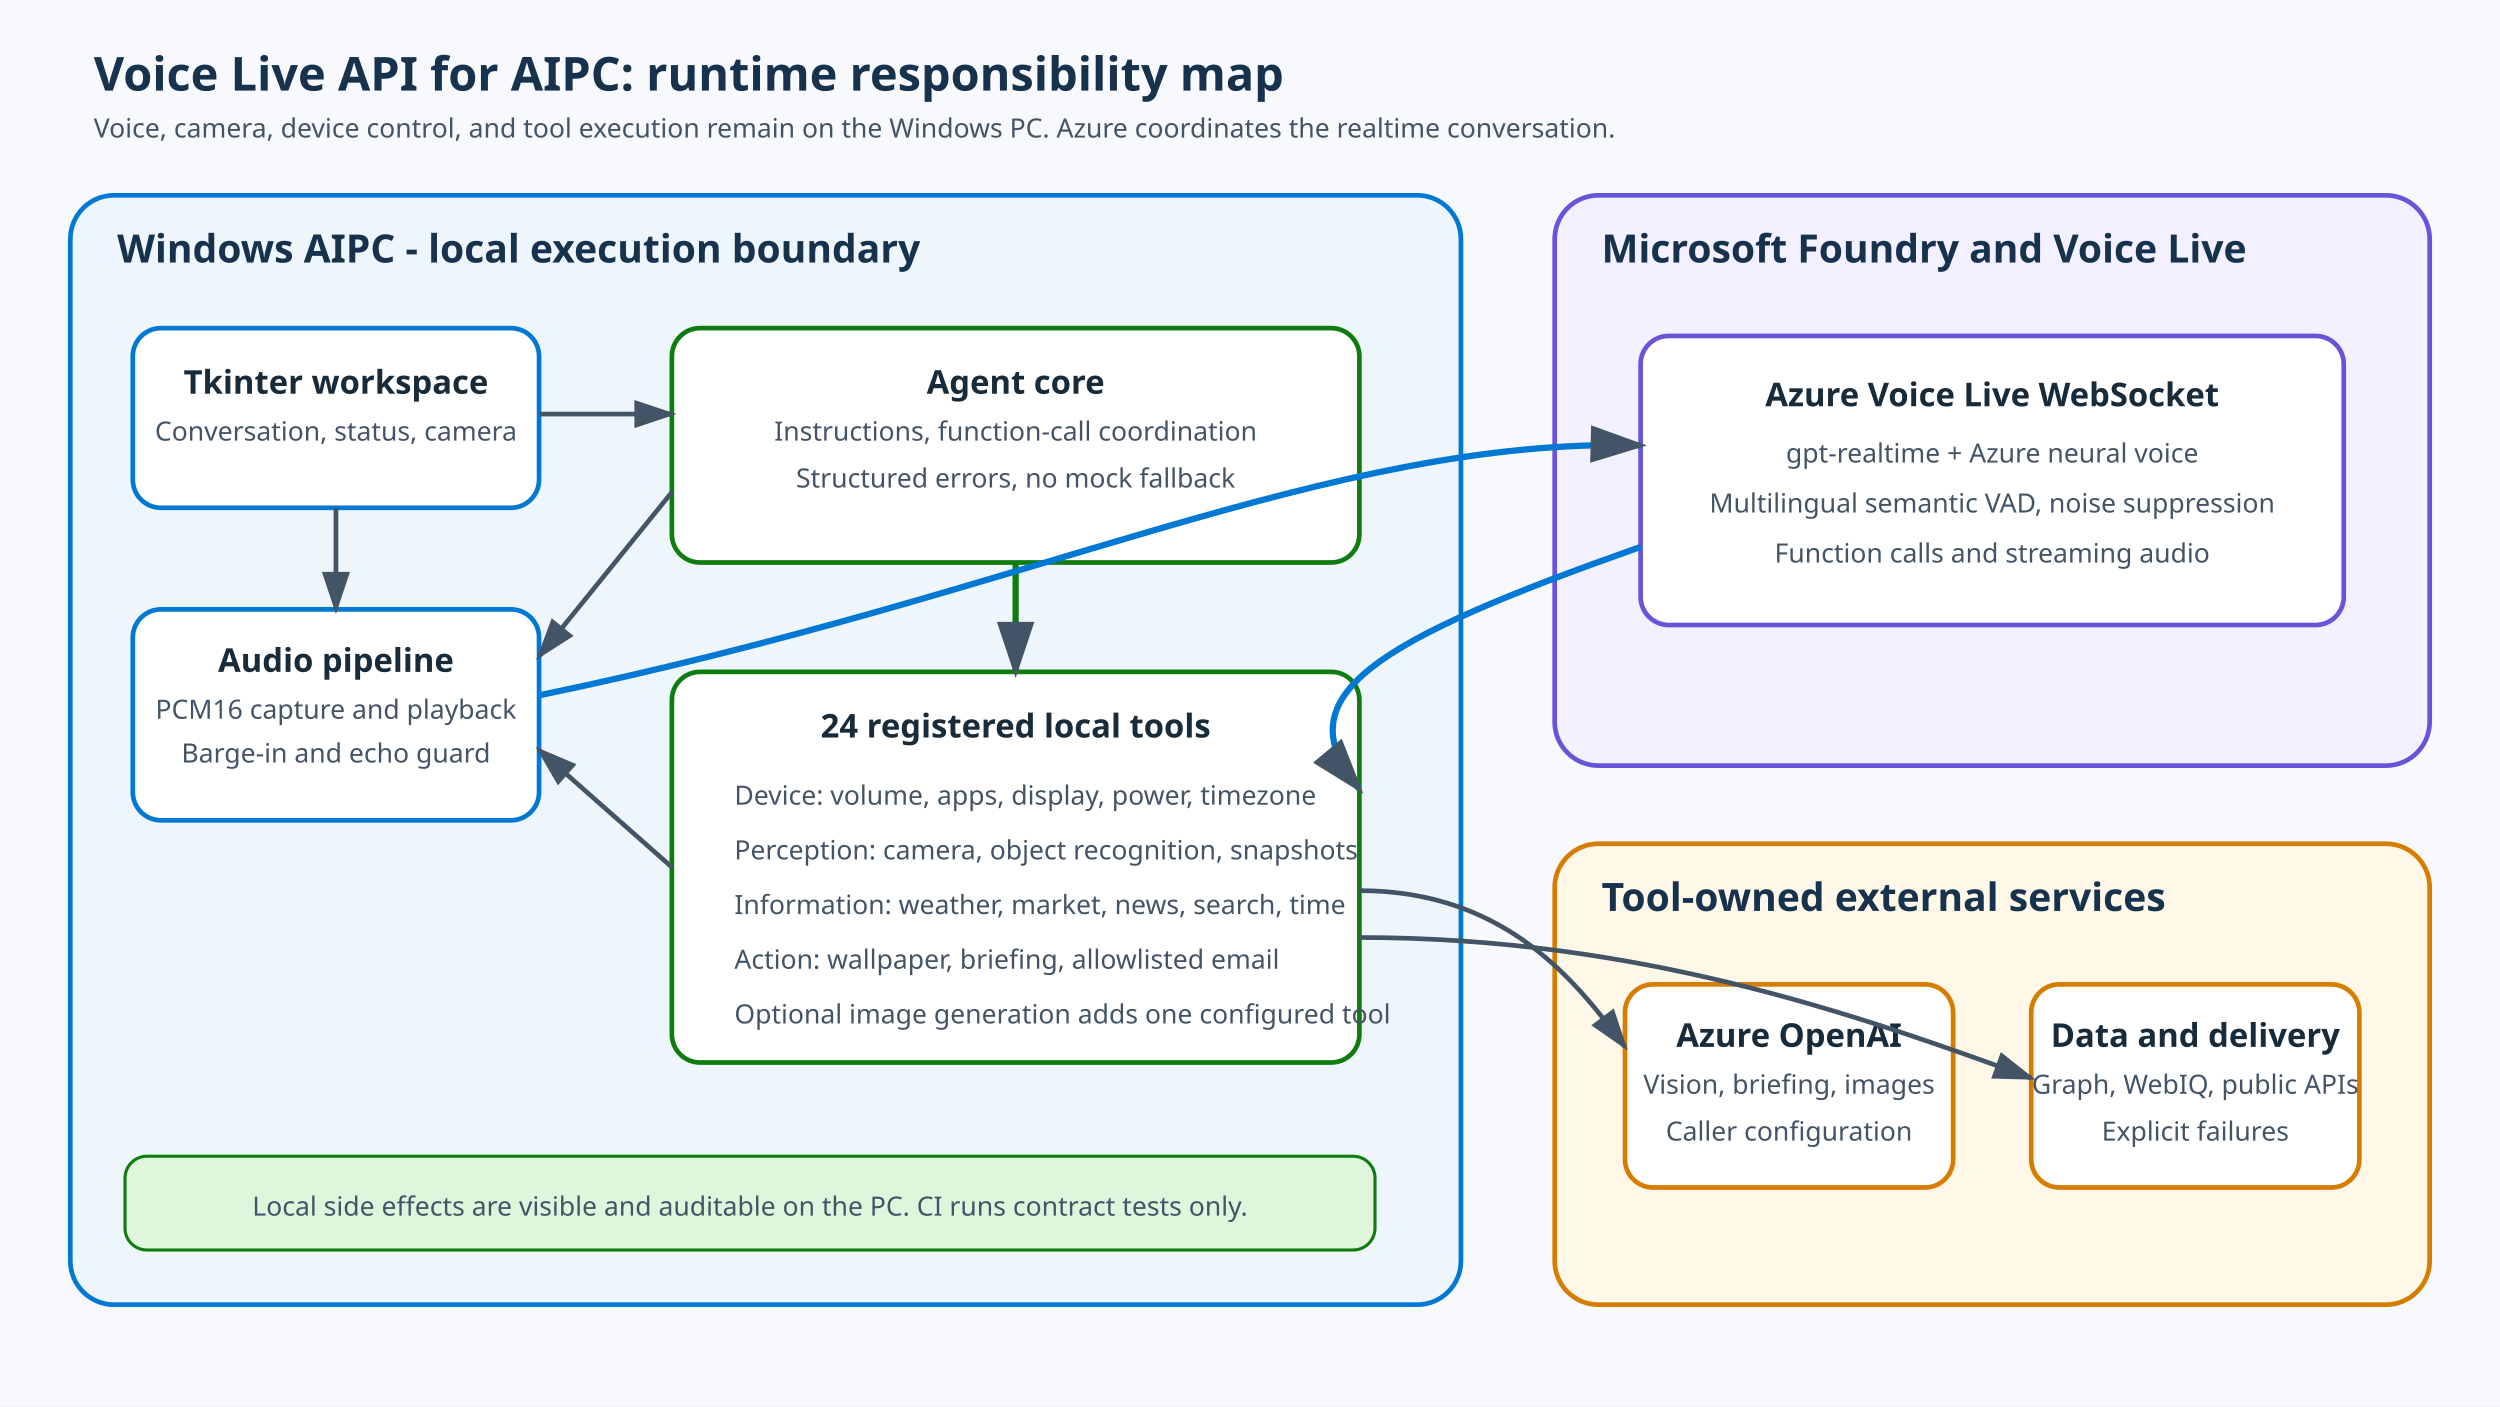
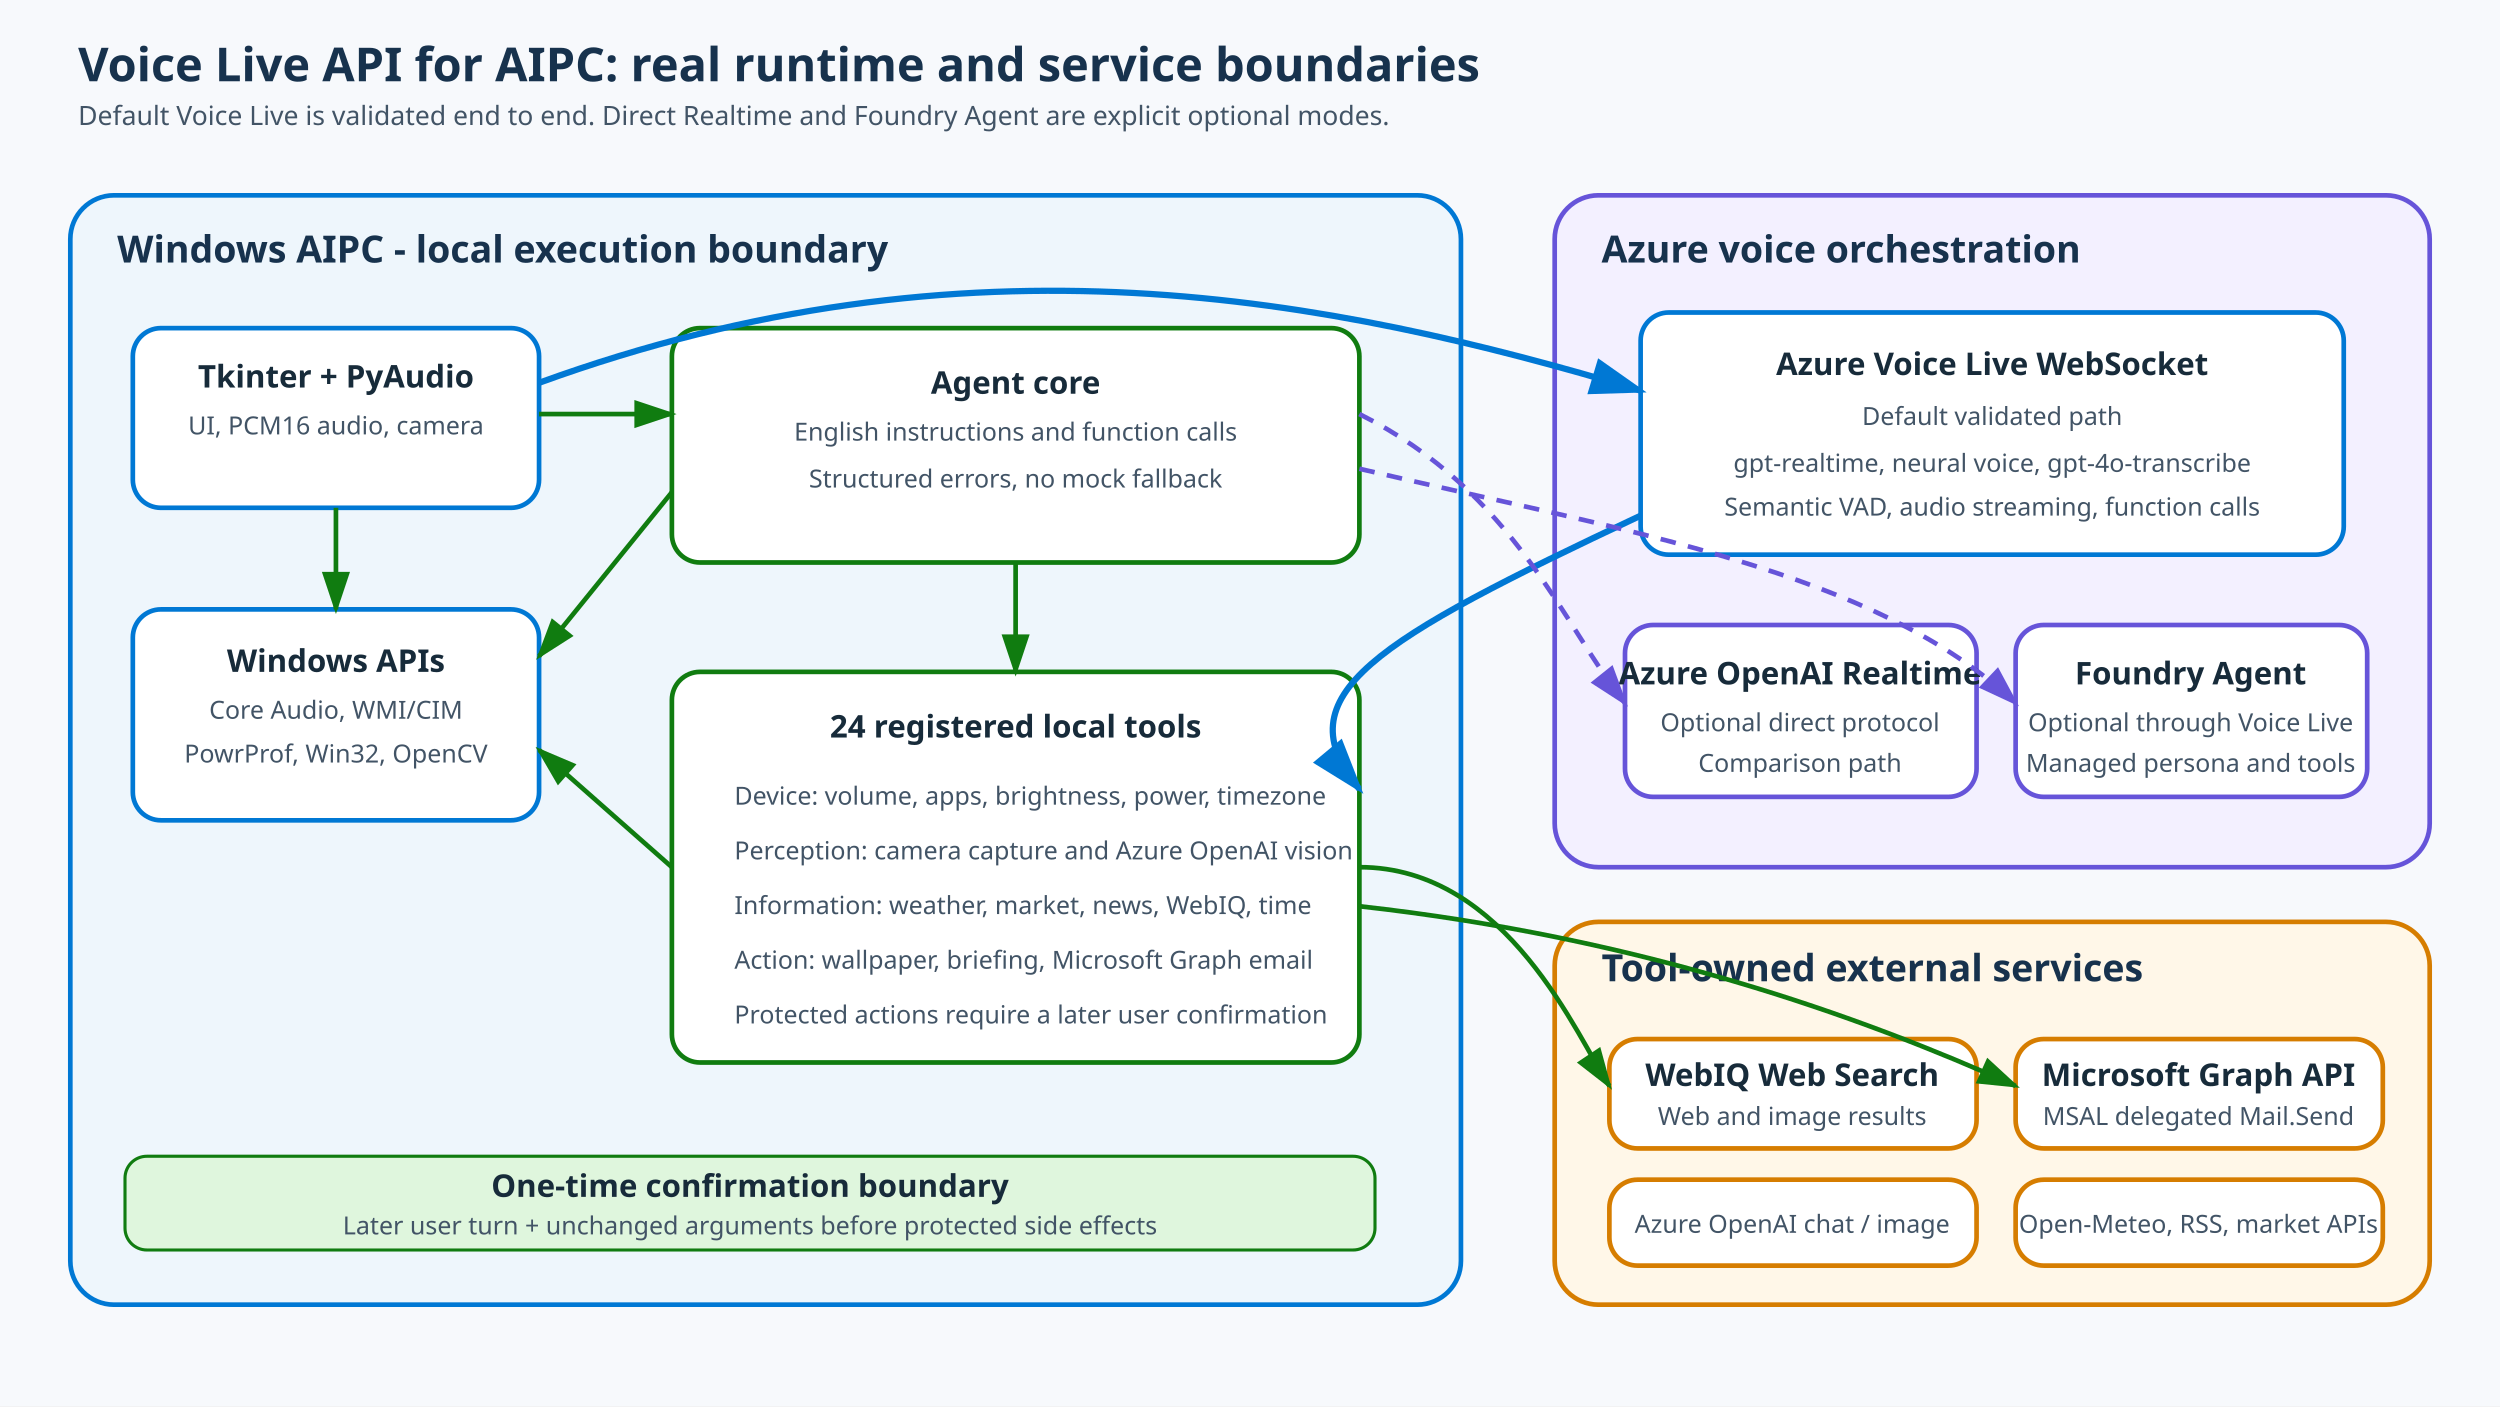
<svg xmlns="http://www.w3.org/2000/svg" width="1600" height="900" viewBox="0 0 1600 900" role="img" aria-labelledby="title desc">
  <defs>
-     <marker id="arrow" markerWidth="10" markerHeight="10" refX="8" refY="3" orient="auto" markerUnits="strokeWidth">
-       <path d="M0,0 L0,6 L9,3 z" fill="#425466" />
+     <marker id="arrow-blue" markerWidth="10" markerHeight="10" refX="8" refY="3" orient="auto" markerUnits="strokeWidth">
+       <path d="M0,0 L0,6 L9,3 z" fill="#0078d4" />
+     </marker>
+     <marker id="arrow-purple" markerWidth="10" markerHeight="10" refX="8" refY="3" orient="auto" markerUnits="strokeWidth">
+       <path d="M0,0 L0,6 L9,3 z" fill="#6654d9" />
+     </marker>
+     <marker id="arrow-green" markerWidth="10" markerHeight="10" refX="8" refY="3" orient="auto" markerUnits="strokeWidth">
+       <path d="M0,0 L0,6 L9,3 z" fill="#107c10" />
    </marker>
    <style>
      .band { stroke-width: 3; }
      .node { fill: #ffffff; stroke-width: 3; rx: 18; }
      .title { font: 700 30px 'Segoe UI', sans-serif; fill: #17324d; }
-       .band-title { font: 700 25px 'Segoe UI', sans-serif; fill: #17324d; }
-       .label { font: 600 21px 'Segoe UI', sans-serif; fill: #172b3a; }
-       .small { font: 400 17px 'Segoe UI', sans-serif; fill: #425466; }
-       .edge { fill: none; stroke: #425466; stroke-width: 3; marker-end: url(#arrow); }
-       .edge-blue { fill: none; stroke: #0078d4; stroke-width: 4; marker-end: url(#arrow); }
-       .edge-green { fill: none; stroke: #107c10; stroke-width: 4; marker-end: url(#arrow); }
+       .subtitle { font: 400 17px 'Segoe UI', sans-serif; fill: #425466; }
+       .band-title { font: 700 24px 'Segoe UI', sans-serif; fill: #17324d; }
+       .label { font: 700 20px 'Segoe UI', sans-serif; fill: #172b3a; }
+       .small { font: 400 16px 'Segoe UI', sans-serif; fill: #425466; }
+       .tiny { font: 600 14px 'Segoe UI', sans-serif; fill: #425466; }
+       .default-edge { fill: none; stroke: #0078d4; stroke-width: 4; marker-end: url(#arrow-blue); }
+       .optional-edge { fill: none; stroke: #6654d9; stroke-width: 3; stroke-dasharray: 10 8; marker-end: url(#arrow-purple); }
+       .tool-edge { fill: none; stroke: #107c10; stroke-width: 3; marker-end: url(#arrow-green); }
    </style>
  </defs>
  <rect width="1600" height="900" fill="#f7f9fc" />
-   <text x="60" y="58" class="title">Voice Live API for AIPC: runtime responsibility map</text>
-   <text x="60" y="88" class="small">Voice, camera, device control, and tool execution remain on the Windows PC. Azure coordinates the realtime conversation.</text>
+   <text x="50" y="52" class="title">Voice Live API for AIPC: real runtime and service boundaries</text>
+   <text x="50" y="80" class="subtitle">Default Voice Live is validated end to end. Direct Realtime and Foundry Agent are explicit optional modes.</text>
  <rect x="45" y="125" width="890" height="710" rx="28" fill="#eef6fc" stroke="#0078d4" class="band" />
  <text x="75" y="168" class="band-title">Windows AIPC - local execution boundary</text>
  <rect x="85" y="210" width="260" height="115" class="node" stroke="#0078d4" />
-   <text x="215" y="252" text-anchor="middle" class="label">Tkinter workspace</text>
-   <text x="215" y="282" text-anchor="middle" class="small">Conversation, status, camera</text>
+   <text x="215" y="248" text-anchor="middle" class="label">Tkinter + PyAudio</text>
+   <text x="215" y="278" text-anchor="middle" class="small">UI, PCM16 audio, camera</text>
  <rect x="85" y="390" width="260" height="135" class="node" stroke="#0078d4" />
-   <text x="215" y="430" text-anchor="middle" class="label">Audio pipeline</text>
-   <text x="215" y="460" text-anchor="middle" class="small">PCM16 capture and playback</text>
-   <text x="215" y="488" text-anchor="middle" class="small">Barge-in and echo guard</text>
+   <text x="215" y="430" text-anchor="middle" class="label">Windows APIs</text>
+   <text x="215" y="460" text-anchor="middle" class="small">Core Audio, WMI/CIM</text>
+   <text x="215" y="488" text-anchor="middle" class="small">PowrProf, Win32, OpenCV</text>
  <rect x="430" y="210" width="440" height="150" class="node" stroke="#107c10" />
  <text x="650" y="252" text-anchor="middle" class="label">Agent core</text>
-   <text x="650" y="282" text-anchor="middle" class="small">Instructions, function-call coordination</text>
+   <text x="650" y="282" text-anchor="middle" class="small">English instructions and function calls</text>
  <text x="650" y="312" text-anchor="middle" class="small">Structured errors, no mock fallback</text>
  <rect x="430" y="430" width="440" height="250" class="node" stroke="#107c10" />
  <text x="650" y="472" text-anchor="middle" class="label">24 registered local tools</text>
-   <text x="470" y="515" class="small">Device: volume, apps, display, power, timezone</text>
-   <text x="470" y="550" class="small">Perception: camera, object recognition, snapshots</text>
-   <text x="470" y="585" class="small">Information: weather, market, news, search, time</text>
-   <text x="470" y="620" class="small">Action: wallpaper, briefing, allowlisted email</text>
-   <text x="470" y="655" class="small">Optional image generation adds one configured tool</text>
-   <path d="M345 265 L430 265" class="edge" />
-   <path d="M215 325 L215 390" class="edge" />
-   <path d="M430 315 L345 420" class="edge" />
-   <path d="M650 360 L650 430" class="edge-green" />
-   <path d="M430 555 L345 480" class="edge" />
-   <rect x="995" y="125" width="560" height="365" rx="28" fill="#f3f0ff" stroke="#6654d9" class="band" />
-   <text x="1025" y="168" class="band-title">Microsoft Foundry and Voice Live</text>
-   <rect x="1050" y="215" width="450" height="185" class="node" stroke="#6654d9" />
-   <text x="1275" y="260" text-anchor="middle" class="label">Azure Voice Live WebSocket</text>
-   <text x="1275" y="296" text-anchor="middle" class="small">gpt-realtime + Azure neural voice</text>
-   <text x="1275" y="328" text-anchor="middle" class="small">Multilingual semantic VAD, noise suppression</text>
-   <text x="1275" y="360" text-anchor="middle" class="small">Function calls and streaming audio</text>
-   <path d="M345 445 C660 380, 850 280, 1050 285" class="edge-blue" />
-   <path d="M1050 350 C880 410, 820 445, 870 505" class="edge-blue" />
-   <rect x="995" y="540" width="560" height="295" rx="28" fill="#fff7e8" stroke="#d67d00" class="band" />
-   <text x="1025" y="583" class="band-title">Tool-owned external services</text>
-   <rect x="1040" y="630" width="210" height="130" class="node" stroke="#d67d00" />
-   <text x="1145" y="670" text-anchor="middle" class="label">Azure OpenAI</text>
-   <text x="1145" y="700" text-anchor="middle" class="small">Vision, briefing, images</text>
-   <text x="1145" y="730" text-anchor="middle" class="small">Caller configuration</text>
-   <rect x="1300" y="630" width="210" height="130" class="node" stroke="#d67d00" />
-   <text x="1405" y="670" text-anchor="middle" class="label">Data and delivery</text>
-   <text x="1405" y="700" text-anchor="middle" class="small">Graph, WebIQ, public APIs</text>
-   <text x="1405" y="730" text-anchor="middle" class="small">Explicit failures</text>
-   <path d="M870 570 C965 570, 1010 630, 1040 670" class="edge" />
-   <path d="M870 600 C1050 600, 1190 650, 1300 690" class="edge" />
+   <text x="470" y="515" class="small">Device: volume, apps, brightness, power, timezone</text>
+   <text x="470" y="550" class="small">Perception: camera capture and Azure OpenAI vision</text>
+   <text x="470" y="585" class="small">Information: weather, market, news, WebIQ, time</text>
+   <text x="470" y="620" class="small">Action: wallpaper, briefing, Microsoft Graph email</text>
+   <text x="470" y="655" class="small">Protected actions require a later user confirmation</text>
+   <path d="M345 265 L430 265" class="tool-edge" />
+   <path d="M215 325 L215 390" class="tool-edge" />
+   <path d="M430 315 L345 420" class="tool-edge" />
+   <path d="M650 360 L650 430" class="tool-edge" />
+   <path d="M430 555 L345 480" class="tool-edge" />
+   <rect x="995" y="125" width="560" height="430" rx="28" fill="#f3f0ff" stroke="#6654d9" class="band" />
+   <text x="1025" y="168" class="band-title">Azure voice orchestration</text>
+   <rect x="1050" y="200" width="450" height="155" class="node" stroke="#0078d4" />
+   <text x="1275" y="240" text-anchor="middle" class="label">Azure Voice Live WebSocket</text>
+   <text x="1275" y="272" text-anchor="middle" class="small">Default validated path</text>
+   <text x="1275" y="302" text-anchor="middle" class="small">gpt-realtime, neural voice, gpt-4o-transcribe</text>
+   <text x="1275" y="330" text-anchor="middle" class="small">Semantic VAD, audio streaming, function calls</text>
+   <rect x="1040" y="400" width="225" height="110" class="node" stroke="#6654d9" />
+   <text x="1152" y="438" text-anchor="middle" class="label">Azure OpenAI Realtime</text>
+   <text x="1152" y="468" text-anchor="middle" class="small">Optional direct protocol</text>
+   <text x="1152" y="494" text-anchor="middle" class="small">Comparison path</text>
+   <rect x="1290" y="400" width="225" height="110" class="node" stroke="#6654d9" />
+   <text x="1402" y="438" text-anchor="middle" class="label">Foundry Agent</text>
+   <text x="1402" y="468" text-anchor="middle" class="small">Optional through Voice Live</text>
+   <text x="1402" y="494" text-anchor="middle" class="small">Managed persona and tools</text>
+   <path d="M345 245 C620 145, 850 190, 1050 250" class="default-edge" />
+   <path d="M1050 330 C880 410, 820 445, 870 505" class="default-edge" />
+   <path d="M870 265 C970 315, 1000 400, 1040 450" class="optional-edge" />
+   <path d="M870 300 C1040 340, 1200 365, 1290 450" class="optional-edge" />
+   <rect x="995" y="590" width="560" height="245" rx="28" fill="#fff7e8" stroke="#d67d00" class="band" />
+   <text x="1025" y="628" class="band-title">Tool-owned external services</text>
+   <rect x="1030" y="665" width="235" height="70" class="node" stroke="#d67d00" />
+   <text x="1147" y="695" text-anchor="middle" class="label">WebIQ Web Search</text>
+   <text x="1147" y="720" text-anchor="middle" class="small">Web and image results</text>
+   <rect x="1290" y="665" width="235" height="70" class="node" stroke="#d67d00" />
+   <text x="1407" y="695" text-anchor="middle" class="label">Microsoft Graph API</text>
+   <text x="1407" y="720" text-anchor="middle" class="small">MSAL delegated Mail.Send</text>
+   <rect x="1030" y="755" width="235" height="55" class="node" stroke="#d67d00" />
+   <text x="1147" y="789" text-anchor="middle" class="small">Azure OpenAI chat / image</text>
+   <rect x="1290" y="755" width="235" height="55" class="node" stroke="#d67d00" />
+   <text x="1407" y="789" text-anchor="middle" class="small">Open-Meteo, RSS, market APIs</text>
+   <path d="M870 555 C965 555, 1010 665, 1030 695" class="tool-edge" />
+   <path d="M870 580 C1050 600, 1190 650, 1290 695" class="tool-edge" />
  <rect x="80" y="740" width="800" height="60" rx="14" fill="#dff6dd" stroke="#107c10" stroke-width="2" />
-   <text x="480" y="778" text-anchor="middle" class="small">Local side effects are visible and auditable on the PC. CI runs contract tests only.</text>
+   <text x="480" y="766" text-anchor="middle" class="label">One-time confirmation boundary</text>
+   <text x="480" y="790" text-anchor="middle" class="small">Later user turn + unchanged arguments before protected side effects</text>
</svg>
